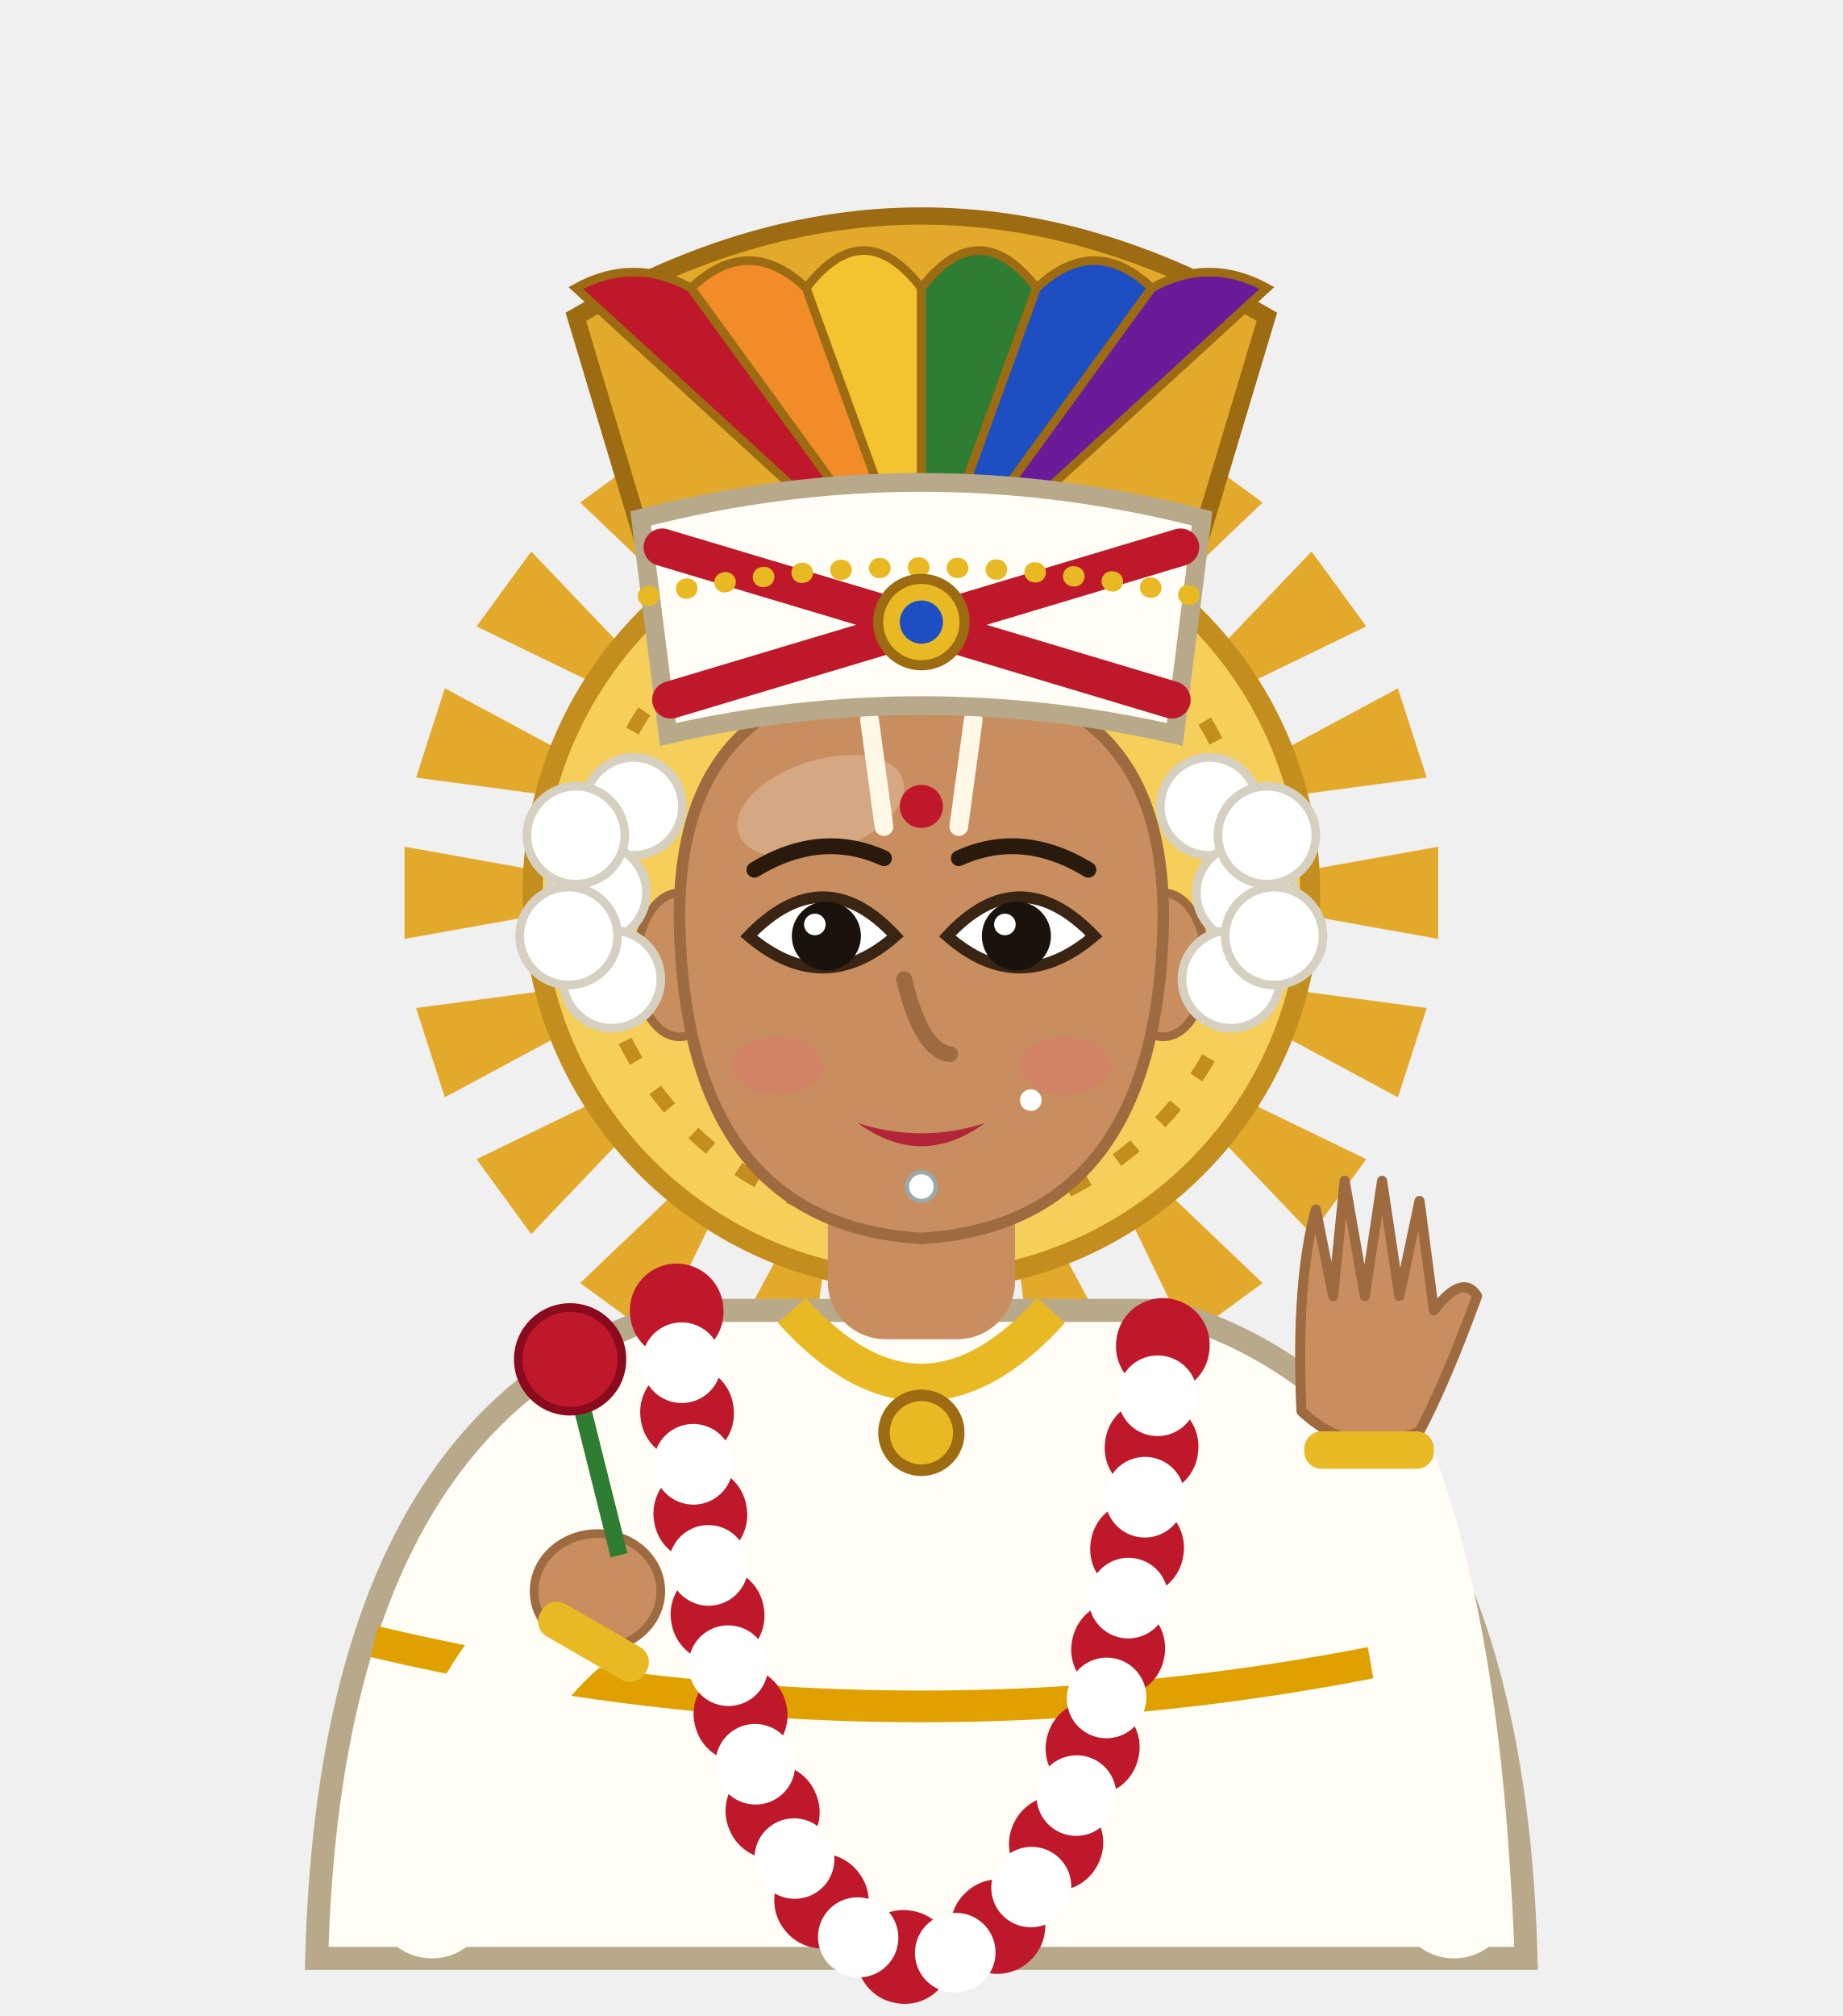
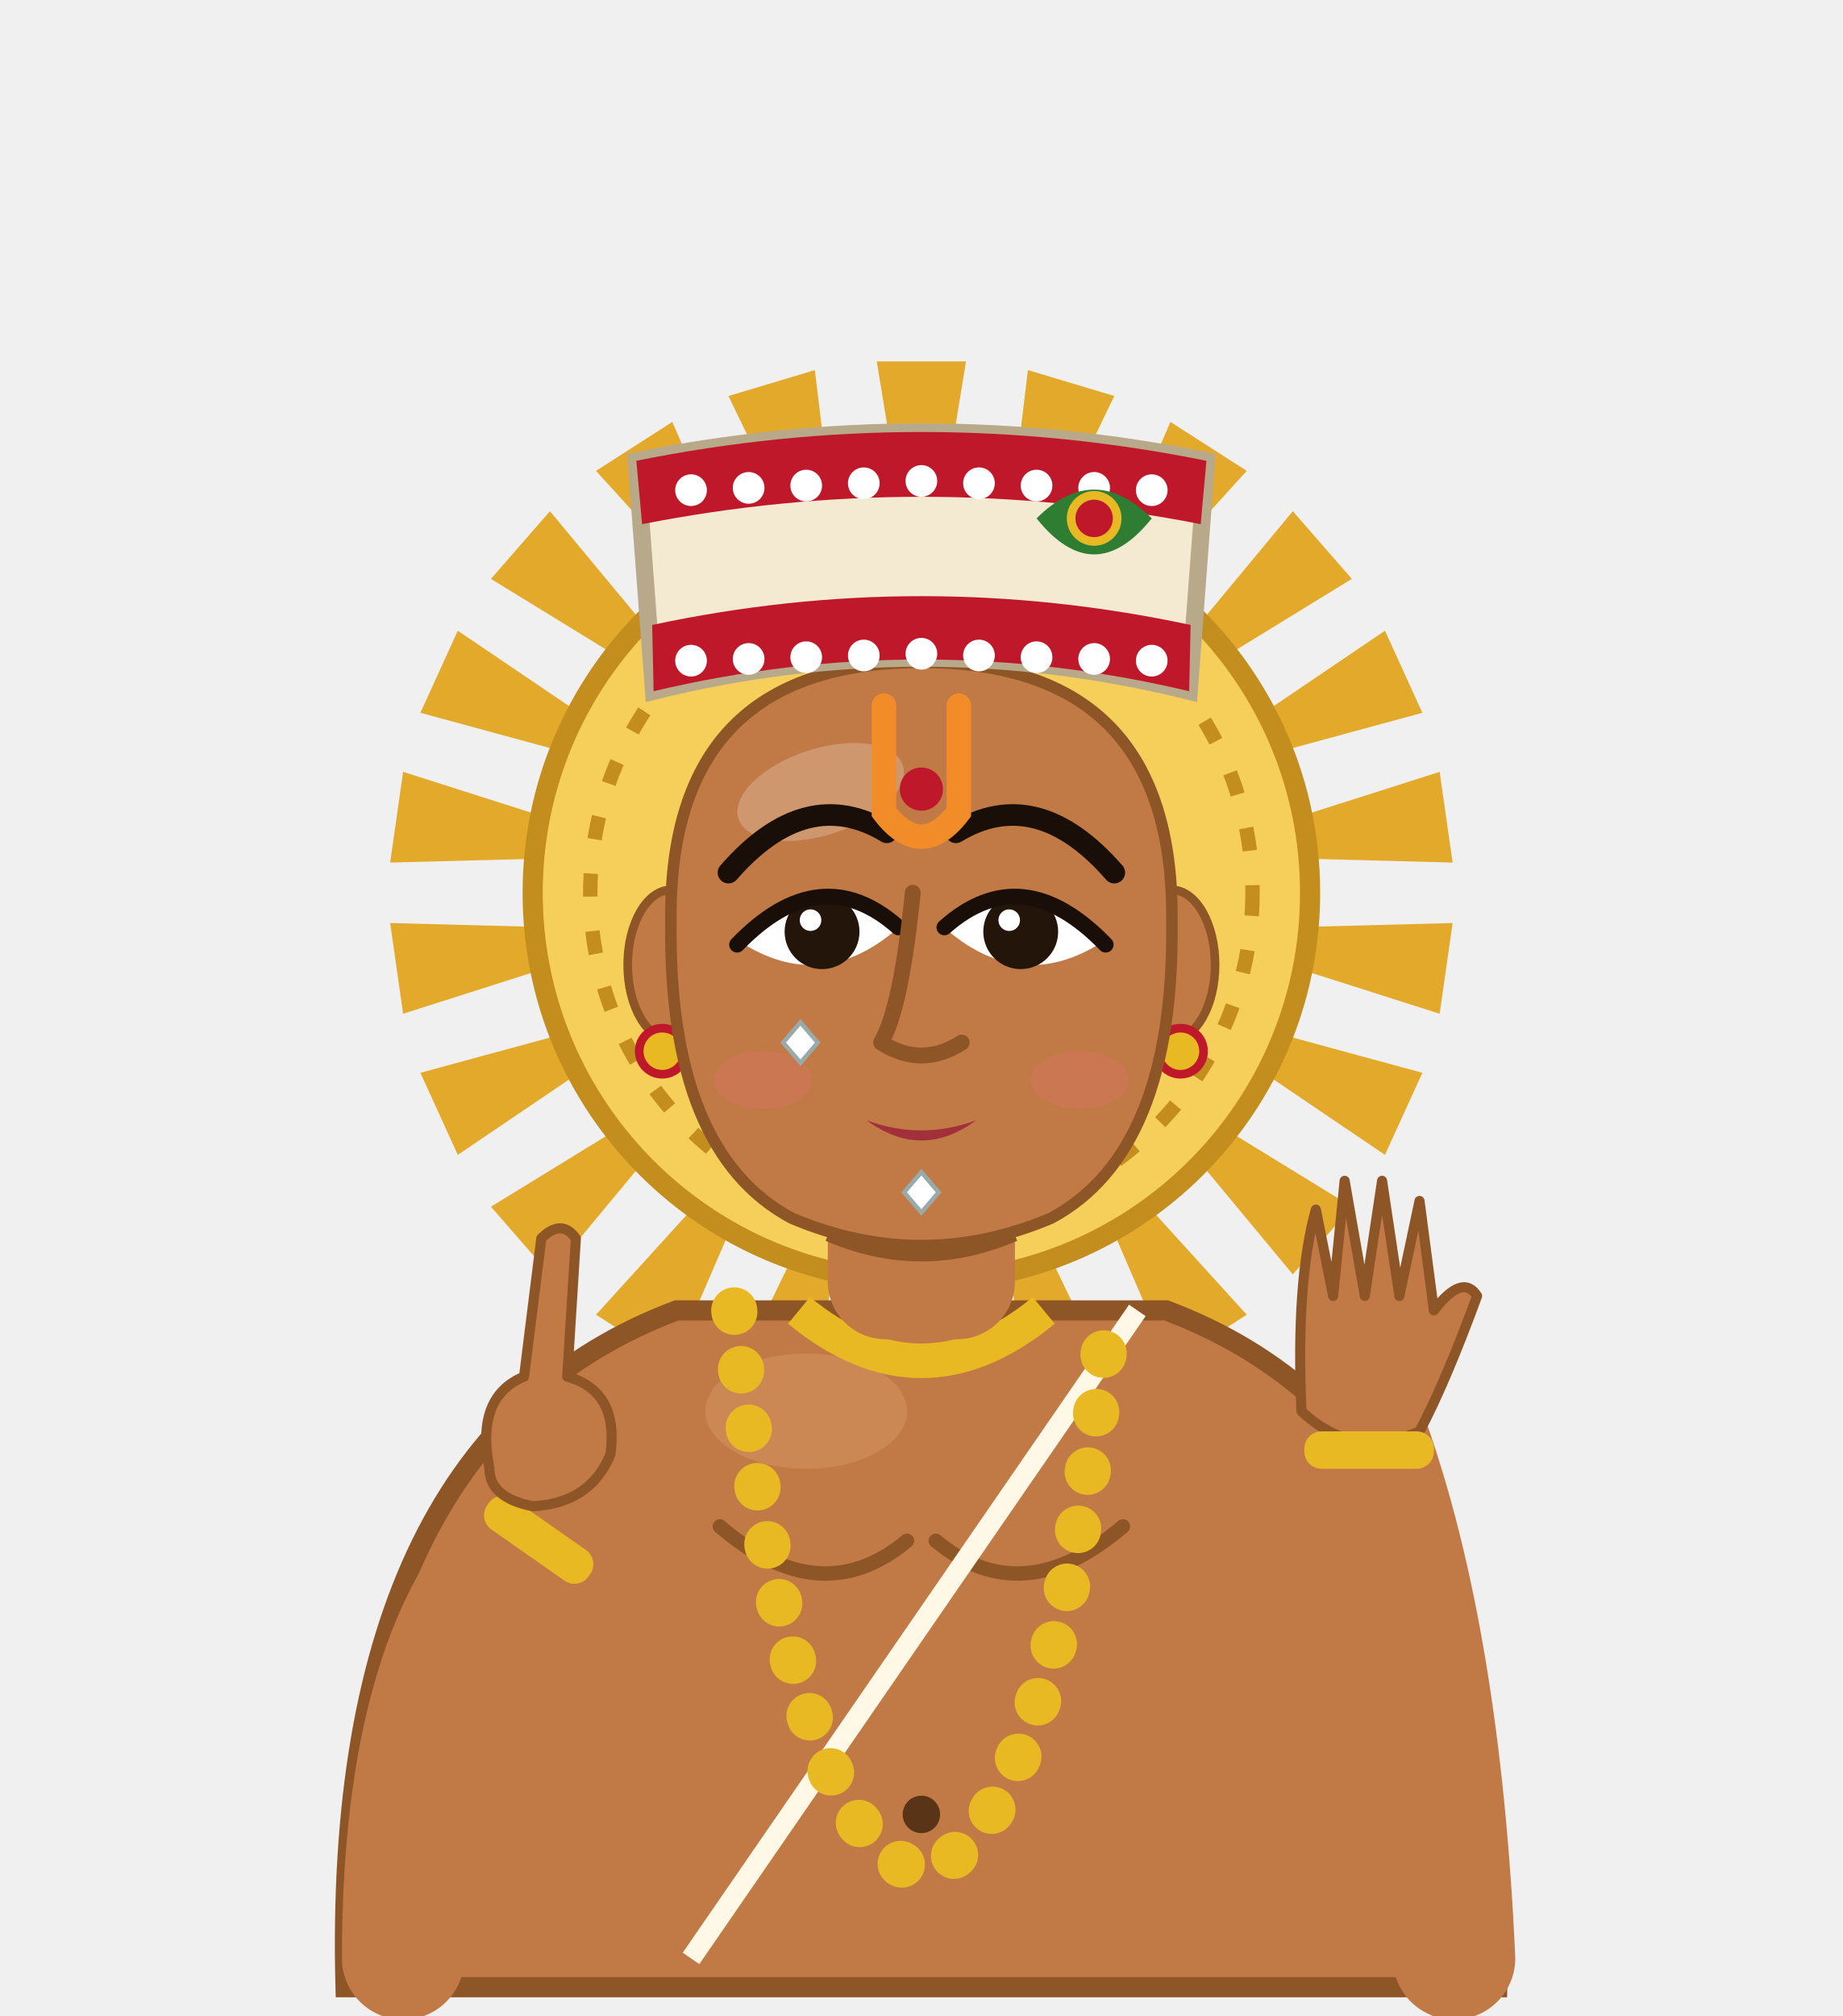
<svg xmlns="http://www.w3.org/2000/svg" viewBox="-64 -92 128 140">
  <g id="prabha">
-     <path d="M0.0,-48.0 L3.2,-65.9 L-3.2,-65.9Z" fill="#E3A92B" />
-     <path d="M5.6,-47.1 L14.2,-63.1 L8.0,-65.1Z" fill="#E3A92B" />
-     <path d="M10.6,-44.6 L23.7,-57.1 L18.5,-60.9Z" fill="#E3A92B" />
-     <path d="M14.6,-40.6 L30.9,-48.5 L27.1,-53.7Z" fill="#E3A92B" />
-     <path d="M17.1,-35.6 L35.1,-38.0 L33.1,-44.2Z" fill="#E3A92B" />
-     <path d="M18.0,-30.0 L35.9,-26.8 L35.9,-33.2Z" fill="#E3A92B" />
-     <path d="M17.1,-24.4 L33.1,-15.8 L35.1,-22.0Z" fill="#E3A92B" />
-     <path d="M14.6,-19.4 L27.1,-6.3 L30.9,-11.5Z" fill="#E3A92B" />
-     <path d="M10.6,-15.4 L18.5,0.9 L23.7,-2.9Z" fill="#E3A92B" />
-     <path d="M5.6,-12.9 L8.0,5.1 L14.2,3.1Z" fill="#E3A92B" />
-     <path d="M0.0,-12.0 L-3.2,5.9 L3.2,5.9Z" fill="#E3A92B" />
-     <path d="M-5.6,-12.9 L-14.2,3.1 L-8.0,5.1Z" fill="#E3A92B" />
-     <path d="M-10.6,-15.4 L-23.7,-2.9 L-18.5,0.9Z" fill="#E3A92B" />
-     <path d="M-14.6,-19.4 L-30.9,-11.5 L-27.1,-6.3Z" fill="#E3A92B" />
-     <path d="M-17.1,-24.4 L-35.1,-22.0 L-33.1,-15.8Z" fill="#E3A92B" />
-     <path d="M-18.0,-30.0 L-35.9,-33.2 L-35.9,-26.8Z" fill="#E3A92B" />
-     <path d="M-17.1,-35.6 L-33.1,-44.2 L-35.1,-38.0Z" fill="#E3A92B" />
-     <path d="M-14.6,-40.6 L-27.1,-53.7 L-30.9,-48.5Z" fill="#E3A92B" />
-     <path d="M-10.6,-44.6 L-18.5,-60.9 L-23.7,-57.1Z" fill="#E3A92B" />
-     <path d="M-5.6,-47.1 L-8.0,-65.1 L-14.2,-63.1Z" fill="#E3A92B" />
+     <path d="M0.0,-48.0 L3.1,-66.9 L-3.1,-66.9Z" fill="#E3A92B" />
+     <path d="M5.1,-47.3 L13.4,-64.5 L7.4,-66.3Z" fill="#E3A92B" />
+     <path d="M9.7,-45.1 L22.6,-59.3 L17.3,-62.7Z" fill="#E3A92B" />
+     <path d="M13.6,-41.8 L29.9,-51.8 L25.8,-56.5Z" fill="#E3A92B" />
+     <path d="M16.4,-37.5 L34.8,-42.5 L32.2,-48.2Z" fill="#E3A92B" />
+     <path d="M17.8,-32.6 L36.9,-32.1 L36.0,-38.4Z" fill="#E3A92B" />
+     <path d="M17.8,-27.4 L36.0,-21.6 L36.9,-27.9Z" fill="#E3A92B" />
+     <path d="M16.4,-22.5 L32.2,-11.8 L34.8,-17.5Z" fill="#E3A92B" />
+     <path d="M13.6,-18.2 L25.8,-3.5 L29.9,-8.2Z" fill="#E3A92B" />
+     <path d="M9.7,-14.9 L17.3,2.7 L22.6,-0.7Z" fill="#E3A92B" />
+     <path d="M5.1,-12.7 L7.4,6.3 L13.4,4.5Z" fill="#E3A92B" />
+     <path d="M0.0,-12.0 L-3.1,6.9 L3.1,6.9Z" fill="#E3A92B" />
+     <path d="M-5.1,-12.7 L-13.4,4.5 L-7.4,6.3Z" fill="#E3A92B" />
+     <path d="M-9.7,-14.9 L-22.6,-0.7 L-17.3,2.7Z" fill="#E3A92B" />
+     <path d="M-13.6,-18.2 L-29.9,-8.2 L-25.8,-3.5Z" fill="#E3A92B" />
+     <path d="M-16.4,-22.5 L-34.8,-17.5 L-32.2,-11.8Z" fill="#E3A92B" />
+     <path d="M-17.8,-27.4 L-36.9,-27.9 L-36.0,-21.6Z" fill="#E3A92B" />
+     <path d="M-17.8,-32.6 L-36.0,-38.4 L-36.9,-32.1Z" fill="#E3A92B" />
+     <path d="M-16.4,-37.5 L-32.2,-48.2 L-34.8,-42.5Z" fill="#E3A92B" />
+     <path d="M-13.6,-41.8 L-25.8,-56.5 L-29.9,-51.8Z" fill="#E3A92B" />
+     <path d="M-9.7,-45.1 L-17.3,-62.7 L-22.6,-59.3Z" fill="#E3A92B" />
+     <path d="M-5.1,-47.3 L-7.4,-66.3 L-13.4,-64.5Z" fill="#E3A92B" />
    <circle cx="0" cy="-30" r="27" fill="#F6CF5A" stroke="#C38E1E" stroke-width="1.4" />
    <circle cx="0" cy="-30" r="23" fill="none" stroke="#C38E1E" stroke-width="1" stroke-dasharray="1.6 2.4" />
  </g>
-   <g id="jama">
-     <path d="M-42,44 Q-41,6 -17,-1 L17,-1 Q41,6 42,44Z" fill="#FFFDF6" stroke="#B8A98A" stroke-width="1.6" />
-     <path d="M-38,22 Q0,31 38,22" fill="none" stroke="#E0A100" stroke-width="2.2" />
+   <g id="body">
+     <path d="M-40,46 Q-41,8 -17,-1 L17,-1 Q41,8 40,46Z" fill="#C17A45" stroke="#8E5527" stroke-width="1.4" />
+     <path d="M-14,14 Q-7,20 -1,15 M14,14 Q7,20 1,15" fill="none" stroke="#8E5527" stroke-width="1" stroke-linecap="round" />
+     <ellipse cx="-8" cy="6" rx="7" ry="4" fill="#D99A66" opacity=".45" />
+     <circle cx="0" cy="34" r="1.3" fill="#5A3417" />
+     <path d="M15,-1 L-16,44" stroke="#FFF8E7" stroke-width="1.4" />
  </g>
  <g id="haar">
-     <path d="M-9,-1 Q0,9 9,-1" fill="none" stroke="#E8B923" stroke-width="2.6" />
-     <circle cx="0" cy="7.5" r="2.6" fill="#E8B923" stroke="#9C6B12" stroke-width=".8" />
-     <path d="M-17,-1 Q-13,44 0,44 Q13,44 17,-1" fill="none" stroke="#C0182B" stroke-width="6.5" stroke-linecap="round" stroke-dasharray=".1 7" />
-     <path d="M-17,-1 Q-13,44 0,44 Q13,44 17,-1" fill="none" stroke="#FFFFFF" stroke-width="5.5" stroke-linecap="round" stroke-dasharray=".1 7" stroke-dashoffset="3.5" />
+     <path d="M-8.5,-1 Q0,6 8.5,-1" fill="none" stroke="#E8B923" stroke-width="2.4" />
+     <path d="M-13,-1 Q-9,36 0,38 Q9,36 13,-1" fill="none" stroke="#E8B923" stroke-width="3.2" stroke-linecap="round" stroke-dasharray=".1 4" />
  </g>
  <g id="face">
-     <rect x="-6.5" y="-12" width="13" height="13" rx="4" fill="#C98E5F" />
-     <ellipse cx="-16.8" cy="-25" rx="3" ry="5" fill="#C98E5F" stroke="#9E6A40" stroke-width=".6" />
-     <ellipse cx="16.8" cy="-25" rx="3" ry="5" fill="#C98E5F" stroke="#9E6A40" stroke-width=".6" />
-     <path d="M-16.8,-28 Q-17,-45 0,-45 Q17,-45 16.8,-28 Q16.4,-7 0,-6 Q-16.4,-7 -16.8,-28Z" fill="#C98E5F" stroke="#9E6A40" stroke-width=".8" />
-     <ellipse cx="-7" cy="-36" rx="6" ry="3.2" fill="#fff" opacity=".22" transform="rotate(-18 -7 -36)" />
-     <ellipse cx="-10" cy="-18" rx="3.2" ry="2" fill="#E57373" opacity=".35" />
-     <ellipse cx="10" cy="-18" rx="3.2" ry="2" fill="#E57373" opacity=".35" />
-     <path d="M-12,-27 Q-6.8,-32.4 -1.8,-27 Q-6.8,-22.6 -12,-27Z" fill="#fff" stroke="#3A2414" stroke-width=".8" />
-     <path d="M12,-27 Q6.8,-32.4 1.8,-27 Q6.8,-22.6 12,-27Z" fill="#fff" stroke="#3A2414" stroke-width=".8" />
-     <circle cx="-6.6" cy="-27" r="2.4" fill="#1A120C" />
-     <circle cx="6.6" cy="-27" r="2.4" fill="#1A120C" />
-     <circle cx="-7.4" cy="-27.8" r=".75" fill="#fff" />
-     <circle cx="5.8" cy="-27.8" r=".75" fill="#fff" />
-     <path d="M-11.6,-31.6 Q-7,-34.4 -2.6,-32.4" fill="none" stroke="#2A1A0E" stroke-width="1.1" stroke-linecap="round" />
-     <path d="M11.6,-31.6 Q7,-34.4 2.6,-32.4" fill="none" stroke="#2A1A0E" stroke-width="1.1" stroke-linecap="round" />
-     <path d="M-1.2,-24 Q0,-19 2,-18.8" fill="none" stroke="#9E6A40" stroke-width="1.1" stroke-linecap="round" />
-     <path d="M-4.4,-14 Q0,-10.8 4.4,-14 Q0,-12.6 -4.4,-14Z" fill="#B3263A" />
-     <circle cx="0" cy="-9.6" r="1" fill="#fff" stroke="#9AA" stroke-width=".3" />
-     <circle cx="7.6" cy="-15.6" r=".75" fill="#fff" />
-     <path d="M-2.6,-34.6 L-3.6,-42 M2.6,-34.6 L3.6,-42" stroke="#FFF8E7" stroke-width="1.3" stroke-linecap="round" />
-     <circle cx="0" cy="-36" r="1.5" fill="#C0182B" />
+     <rect x="-6.5" y="-12" width="13" height="13" rx="4" fill="#C17A45" />
+     <ellipse cx="-17.4" cy="-25" rx="3" ry="5.2" fill="#C17A45" stroke="#8E5527" stroke-width=".6" />
+     <ellipse cx="17.4" cy="-25" rx="3" ry="5.2" fill="#C17A45" stroke="#8E5527" stroke-width=".6" />
+     <circle cx="-18" cy="-19" r="1.6" fill="#E8B923" stroke="#C0182B" stroke-width=".6" />
+     <circle cx="18" cy="-19" r="1.6" fill="#E8B923" stroke="#C0182B" stroke-width=".6" />
+     <path d="M-17.4,-28 Q-17.6,-46 0,-46 Q17.6,-46 17.4,-28 Q17.6,-12 9,-7.4 Q0,-3.6 -9,-7.4 Q-17.6,-12 -17.4,-28Z" fill="#C17A45" stroke="#8E5527" stroke-width=".8" />
+     <path d="M-6.5,-6.2 Q0,-3.4 6.5,-6.2" fill="none" stroke="#8E5527" stroke-width=".8" />
+     <ellipse cx="-7" cy="-37" rx="6" ry="3" fill="#fff" opacity=".22" transform="rotate(-18 -7 -37)" />
+     <ellipse cx="-11" cy="-17" rx="3.4" ry="2" fill="#E57373" opacity=".3" />
+     <ellipse cx="11" cy="-17" rx="3.4" ry="2" fill="#E57373" opacity=".3" />
+     <path d="M-12.6,-26.6 Q-7,-32 -1.8,-27.4 Q-7,-23 -12.6,-26.6Z" fill="#fff" />
+     <path d="M12.6,-26.6 Q7,-32 1.8,-27.4 Q7,-23 12.6,-26.6Z" fill="#fff" />
+     <circle cx="-6.9" cy="-27.3" r="2.6" fill="#24150B" />
+     <circle cx="6.9" cy="-27.3" r="2.6" fill="#24150B" />
+     <circle cx="-7.7" cy="-28.1" r=".75" fill="#fff" />
+     <circle cx="6.1" cy="-28.1" r=".75" fill="#fff" />
+     <path d="M-12.8,-26.4 Q-7,-32.4 -1.6,-27.6 M12.8,-26.4 Q7,-32.4 1.6,-27.6" fill="none" stroke="#1A0F08" stroke-width="1.1" stroke-linecap="round" />
+     <path d="M-13.4,-31.4 Q-8,-37.6 -2.4,-34.2 M13.4,-31.4 Q8,-37.6 2.4,-34.2" fill="none" stroke="#1A0F08" stroke-width="1.5" stroke-linecap="round" />
+     <path d="M-.6,-30 Q-1.4,-22 -2.8,-19.6 Q0,-17.8 2.8,-19.6" fill="none" stroke="#8E5527" stroke-width="1.1" stroke-linecap="round" stroke-linejoin="round" />
+     <path d="M-3.8,-14.2 Q0,-11.4 3.8,-14.2 Q0,-12.8 -3.8,-14.2Z" fill="#A1303B" />
+     <path d="M-9.6,-19.6 l1.2,-1.4 1.2,1.4 -1.2,1.4Z" fill="#fff" stroke="#9AA" stroke-width=".3" />
+     <path d="M0,-10.6 l1.2,1.4 -1.2,1.4 -1.2,-1.4Z" fill="#fff" stroke="#9AA" stroke-width=".3" />
+     <path d="M-2.6,-43 L-2.6,-35.6 Q0,-32.2 2.6,-35.6 L2.6,-43" fill="none" stroke="#F28C28" stroke-width="1.7" stroke-linecap="round" />
+     <circle cx="0" cy="-37.2" r="1.5" fill="#C0182B" />
  </g>
-   <g id="tora">
-     <circle cx="-20" cy="-36" r="3.4" fill="#fff" stroke="#D6D0C0" stroke-width=".6" />
-     <circle cx="-22.5" cy="-30" r="3.4" fill="#fff" stroke="#D6D0C0" stroke-width=".6" />
-     <circle cx="-21.5" cy="-24" r="3.4" fill="#fff" stroke="#D6D0C0" stroke-width=".6" />
-     <circle cx="-24" cy="-34" r="3.4" fill="#fff" stroke="#D6D0C0" stroke-width=".6" />
-     <circle cx="-24.5" cy="-27" r="3.4" fill="#fff" stroke="#D6D0C0" stroke-width=".6" />
-     <circle cx="20" cy="-36" r="3.4" fill="#fff" stroke="#D6D0C0" stroke-width=".6" />
-     <circle cx="22.5" cy="-30" r="3.4" fill="#fff" stroke="#D6D0C0" stroke-width=".6" />
-     <circle cx="21.5" cy="-24" r="3.4" fill="#fff" stroke="#D6D0C0" stroke-width=".6" />
-     <circle cx="24" cy="-34" r="3.4" fill="#fff" stroke="#D6D0C0" stroke-width=".6" />
-     <circle cx="24.5" cy="-27" r="3.4" fill="#fff" stroke="#D6D0C0" stroke-width=".6" />
-   </g>
-   <g id="pagh">
-     <path d="M-24,-70 Q0,-84 24,-70 L18,-50 L-18,-50Z" fill="#E3A92B" stroke="#9C6B12" stroke-width="1.2" />
-     <path d="M0,-50 L-24.0,-72 Q-20.0,-74.2 -16.0,-72Z" fill="#C0182B" stroke="#9C6B12" stroke-width=".6" />
-     <path d="M0,-50 L-16.0,-72 Q-12.0,-75.8 -8.0,-72Z" fill="#F28C28" stroke="#9C6B12" stroke-width=".6" />
-     <path d="M0,-50 L-8.0,-72 Q-4.0,-77.2 0.0,-72Z" fill="#F4C430" stroke="#9C6B12" stroke-width=".6" />
-     <path d="M0,-50 L0.0,-72 Q4.0,-77.2 8.0,-72Z" fill="#2E7D32" stroke="#9C6B12" stroke-width=".6" />
-     <path d="M0,-50 L8.0,-72 Q12.0,-75.8 16.0,-72Z" fill="#1E4FC2" stroke="#9C6B12" stroke-width=".6" />
-     <path d="M0,-50 L16.0,-72 Q20.0,-74.2 24.0,-72Z" fill="#6A1B9A" stroke="#9C6B12" stroke-width=".6" />
-     <path d="M-17.6,-41 L-19.5,-56 Q0,-61 19.5,-56 L17.6,-41 Q0,-45 -17.6,-41Z" fill="#FFFDF6" stroke="#B8A98A" stroke-width="1.3" />
-     <path d="M-18,-54 L17.4,-43.4 M18,-54 L-17.4,-43.4" stroke="#C0182B" stroke-width="2.6" stroke-linecap="round" />
-     <path d="M-19,-50.6 Q0,-54.6 19,-50.6" fill="none" stroke="#E8B923" stroke-width="1.4" stroke-dasharray=".1 2.6" stroke-linecap="round" />
-     <circle cx="0" cy="-48.8" r="3" fill="#E8B923" stroke="#9C6B12" stroke-width=".7" />
-     <circle cx="0" cy="-48.8" r="1.5" fill="#1E4FC2" />
+   <g id="topi">
+     <path d="M-18.6,-44 L-19.8,-60 Q0,-64 19.8,-60 L18.6,-44 Q0,-48.6 -18.6,-44Z" fill="#F4EAD2" stroke="#B8A98A" stroke-width="1.2" />
+     <path d="M-19.8,-60 Q0,-64 19.8,-60 L19.4,-55.6 Q0,-59.4 -19.4,-55.6Z" fill="#C0182B" />
+     <path d="M-18.7,-48.6 Q0,-52.6 18.7,-48.6 L18.6,-44 Q0,-48.4 -18.6,-44Z" fill="#C0182B" />
+     <circle cx="-16" cy="-57.96" r="1.1" fill="#fff" />
+     <circle cx="-12" cy="-58.12" r="1.1" fill="#fff" />
+     <circle cx="-8" cy="-58.28" r="1.1" fill="#fff" />
+     <circle cx="-4" cy="-58.44" r="1.1" fill="#fff" />
+     <circle cx="0" cy="-58.60" r="1.1" fill="#fff" />
+     <circle cx="4" cy="-58.44" r="1.1" fill="#fff" />
+     <circle cx="8" cy="-58.28" r="1.1" fill="#fff" />
+     <circle cx="12" cy="-58.12" r="1.1" fill="#fff" />
+     <circle cx="16" cy="-57.96" r="1.1" fill="#fff" />
+     <circle cx="-16" cy="-46.12" r="1.1" fill="#fff" />
+     <circle cx="-12" cy="-46.24" r="1.1" fill="#fff" />
+     <circle cx="-8" cy="-46.36" r="1.1" fill="#fff" />
+     <circle cx="-4" cy="-46.48" r="1.1" fill="#fff" />
+     <circle cx="0" cy="-46.60" r="1.1" fill="#fff" />
+     <circle cx="4" cy="-46.48" r="1.1" fill="#fff" />
+     <circle cx="8" cy="-46.36" r="1.1" fill="#fff" />
+     <circle cx="12" cy="-46.24" r="1.1" fill="#fff" />
+     <circle cx="16" cy="-46.12" r="1.1" fill="#fff" />
+     <path d="M8,-56 q4,-4 8,0 q-4,5 -8,0Z" fill="#2E7D32" />
+     <circle cx="12" cy="-56" r="1.6" fill="#C0182B" stroke="#E8B923" stroke-width=".6" />
  </g>
  <g id="hands">
-     <path d="M-34,40 Q-32,26 -24,20" stroke="#FFFDF6" stroke-width="8" stroke-linecap="round" fill="none" />
-     <ellipse cx="-22.5" cy="18.5" rx="4.4" ry="4" fill="#C98E5F" stroke="#9E6A40" stroke-width=".6" />
-     <path d="M-21,16 L-24,4" stroke="#2E7D32" stroke-width="1.2" />
-     <circle cx="-24.4" cy="2.4" r="3.6" fill="#C0182B" stroke="#8A0A1E" stroke-width=".6" />
-     <rect x="-27" y="20.6" width="8.4" height="2.6" rx="1.2" fill="#E8B923" transform="rotate(30 -23 22)" />
-     <path d="M37,40 Q36,20 31,8" stroke="#FFFDF6" stroke-width="8" stroke-linecap="round" fill="none" />
-     <path d="M26.4,6 Q26,-3 27.4,-8 L28.6,-2 L29.4,-10 L30.8,-2 L32,-10 L33.2,-2 L34.6,-8.6 L35.6,-1 Q37.6,-3.6 38.6,-2 Q36.4,4 34.6,7.4 Q30,9.4 26.4,6Z" fill="#C98E5F" stroke="#9E6A40" stroke-width=".7" stroke-linejoin="round" />
+     <path d="M-36,44 Q-36,22 -27,14" stroke="#C17A45" stroke-width="8.5" stroke-linecap="round" fill="none" />
+     <rect x="-31" y="13.4" width="8.6" height="2.6" rx="1.2" fill="#E8B923" transform="rotate(35 -27 15)" />
+     <path d="M-30,10 Q-31,5 -27.6,3.6 L-26.4,-6 Q-25,-7.4 -24,-6 L-24.6,3.6 Q-21,4.6 -21.6,9 Q-23,12.4 -27,12.6 Q-30,12 -30,10Z" fill="#C17A45" stroke="#8E5527" stroke-width=".7" stroke-linejoin="round" />
+     <path d="M37,44 Q36,22 31,8" stroke="#C17A45" stroke-width="8.5" stroke-linecap="round" fill="none" />
+     <path d="M26.4,6 Q26,-3 27.4,-8 L28.6,-2 L29.4,-10 L30.8,-2 L32,-10 L33.2,-2 L34.6,-8.6 L35.6,-1 Q37.6,-3.6 38.6,-2 Q36.4,4 34.6,7.4 Q30,9.4 26.4,6Z" fill="#C17A45" stroke="#8E5527" stroke-width=".7" stroke-linejoin="round" />
    <rect x="26.6" y="7.4" width="9" height="2.6" rx="1.2" fill="#E8B923" />
  </g>
</svg>
